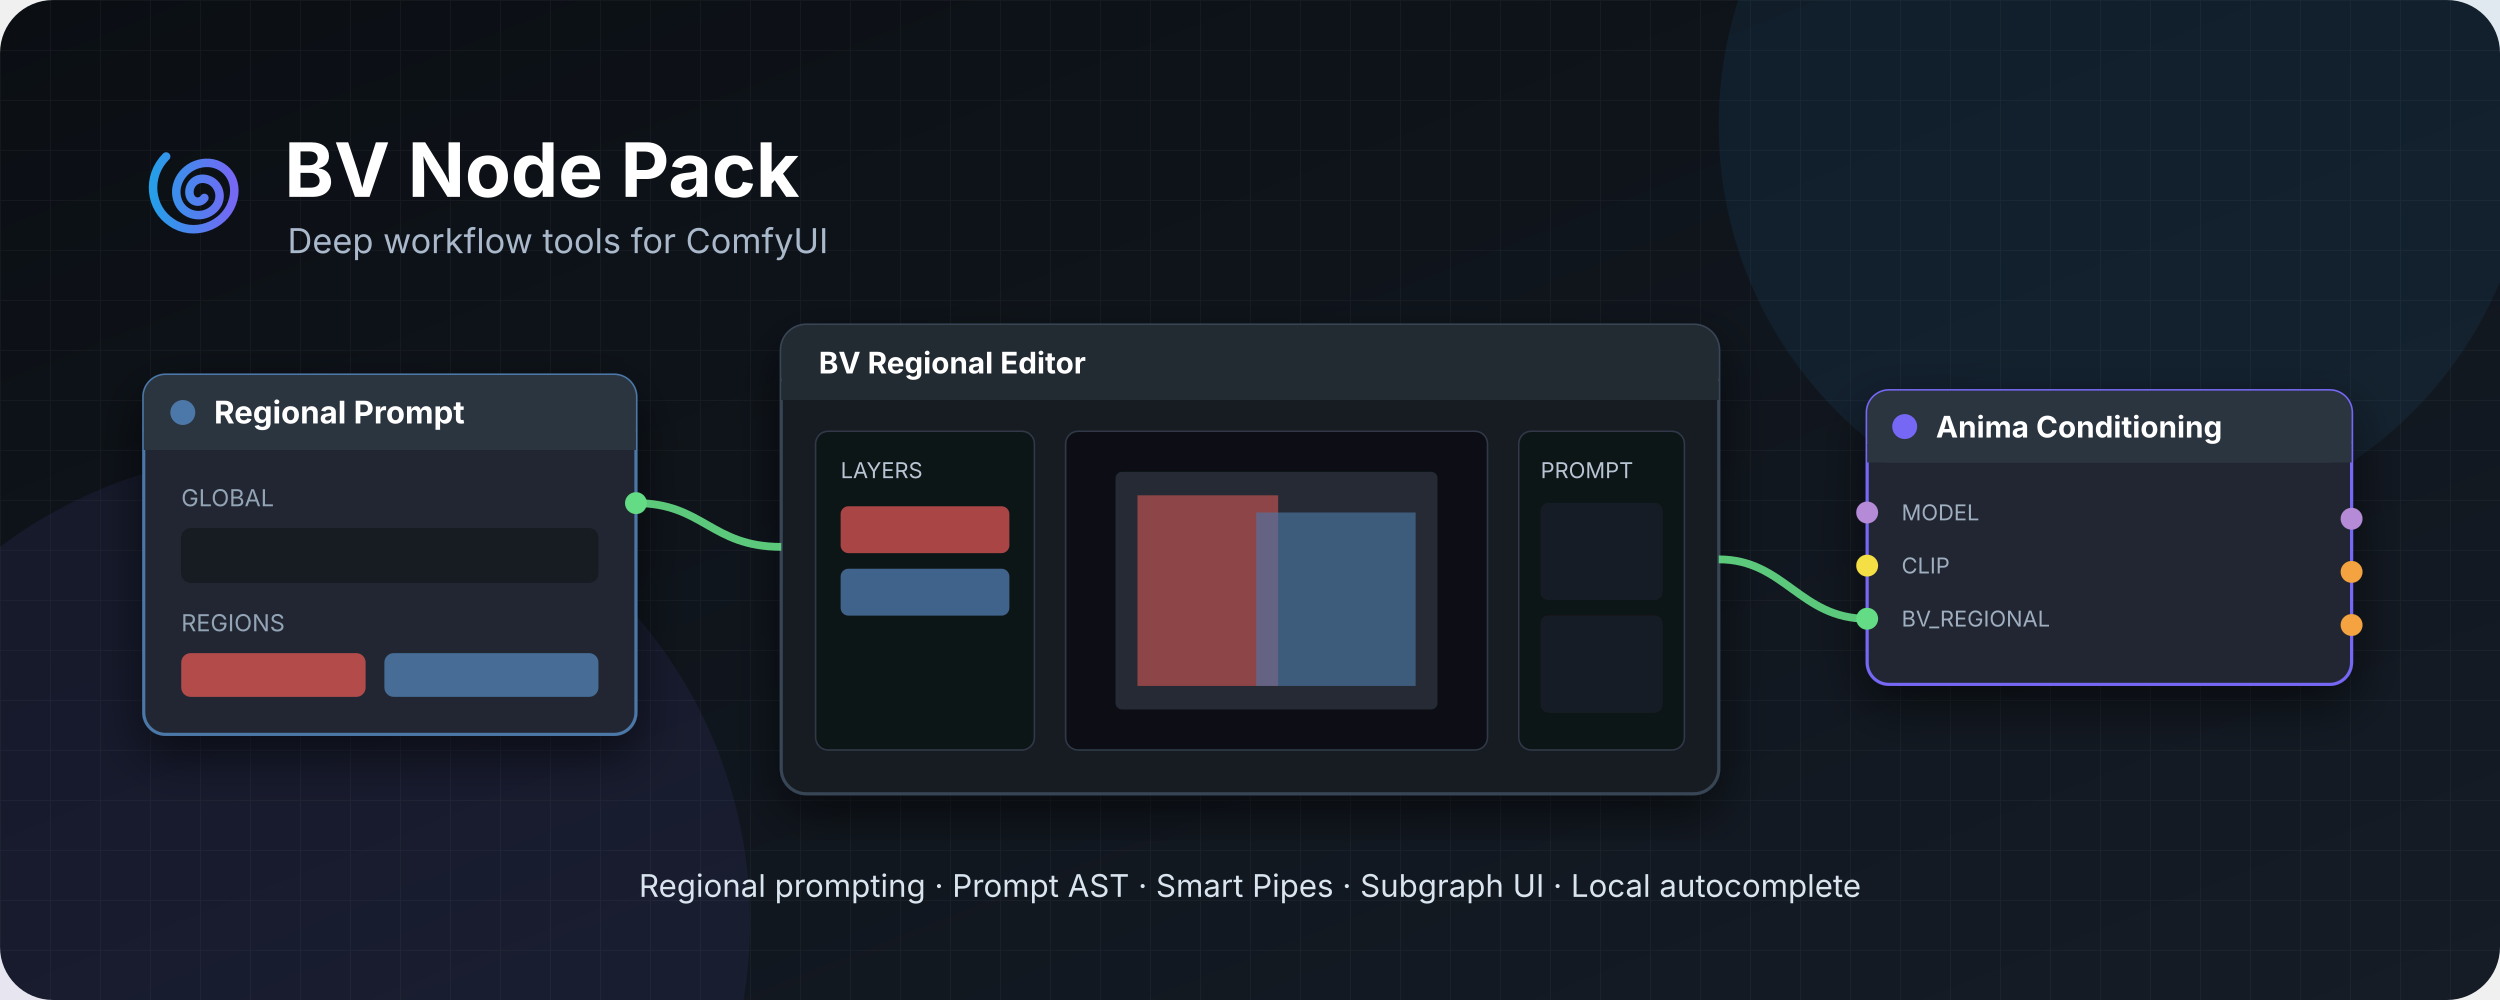
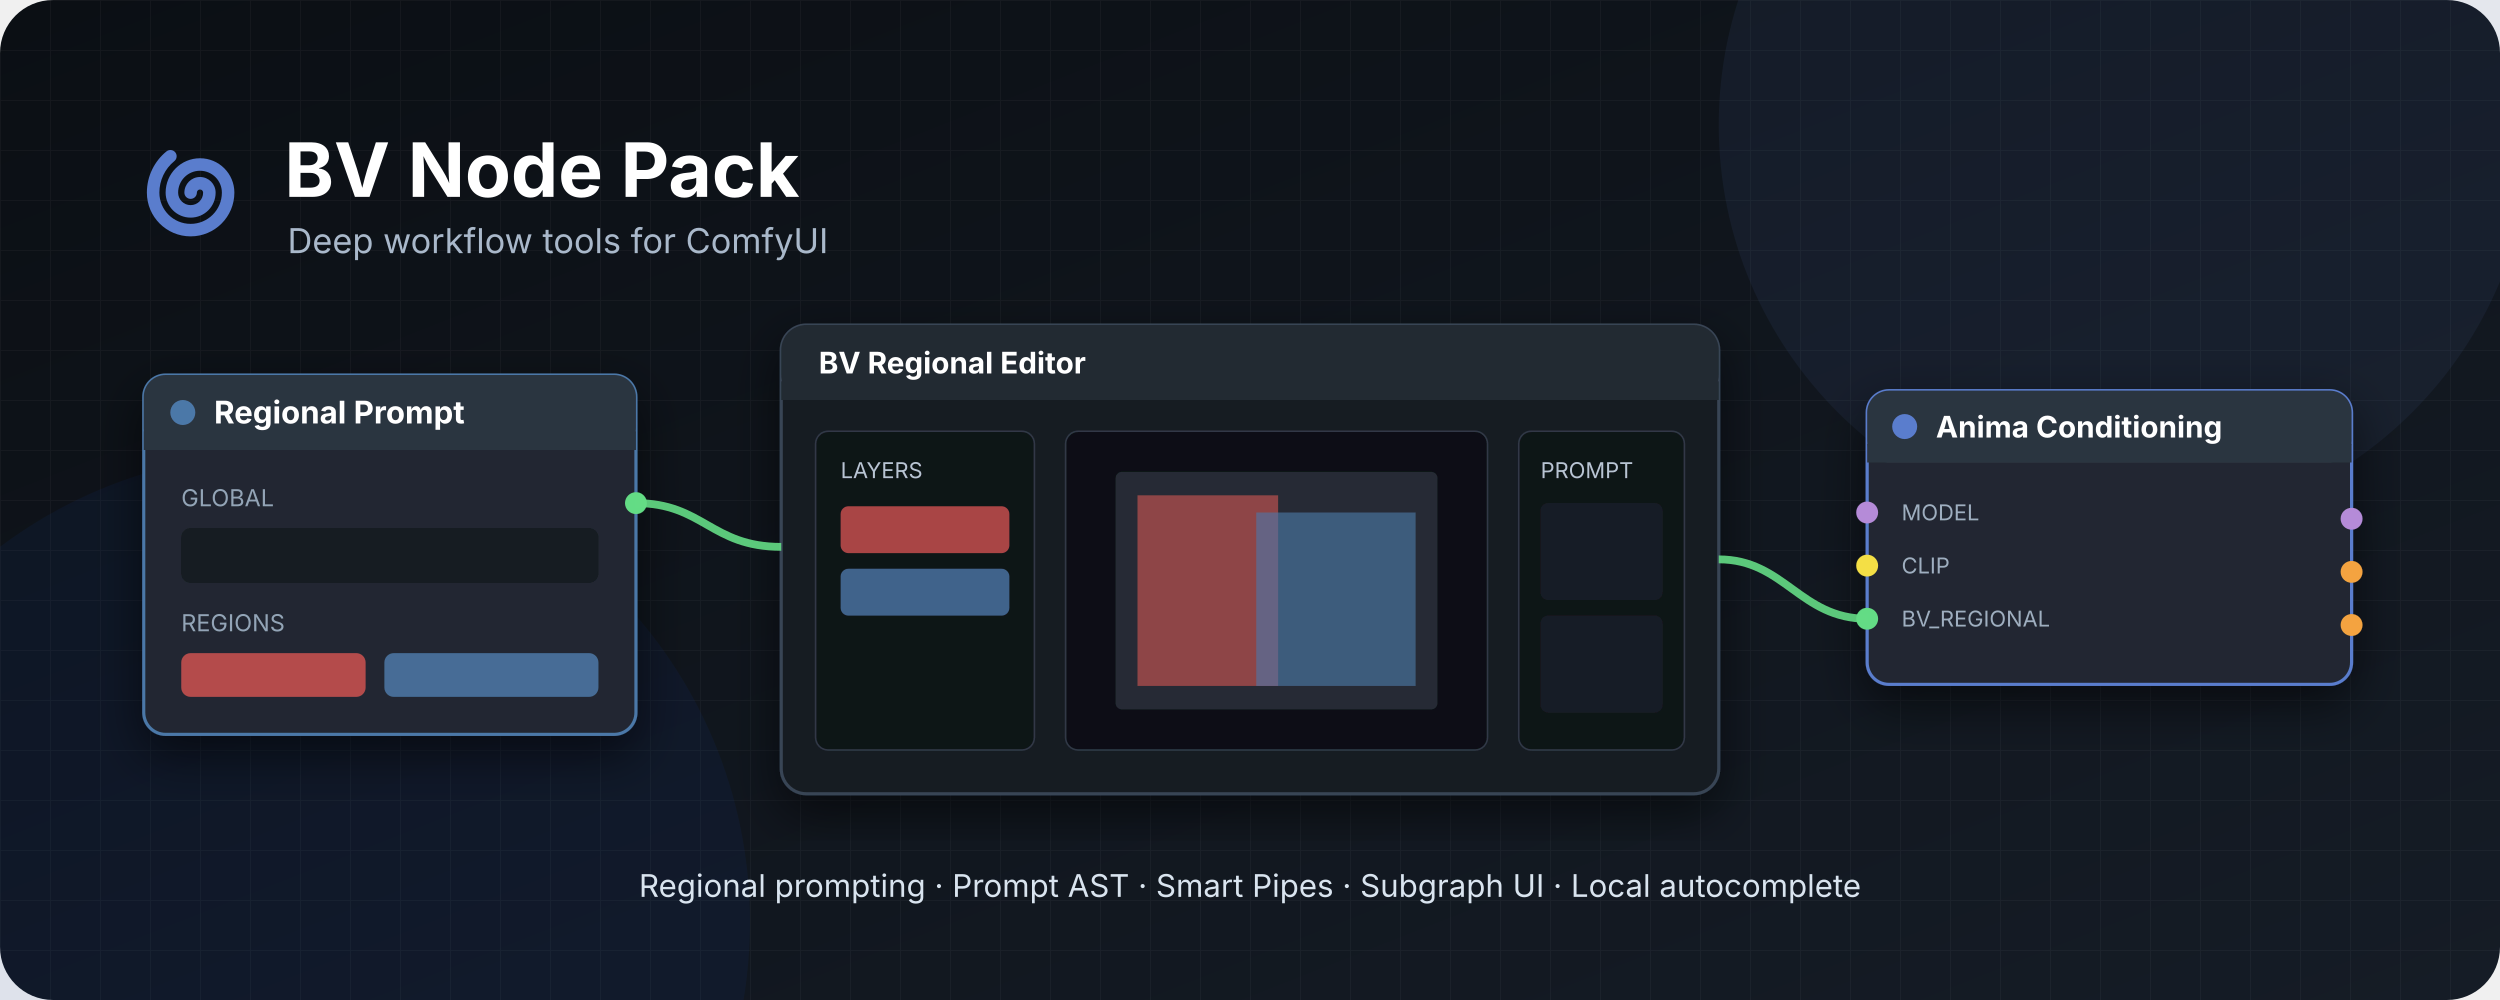
<svg xmlns="http://www.w3.org/2000/svg" width="1600" height="640" viewBox="0 0 1600 640" role="img" aria-labelledby="title desc">
  <defs>
    <linearGradient id="bg" x1="0" y1="0" x2="1" y2="1">
      <stop stop-color="#0b0f14" />
      <stop offset="1" stop-color="#151c26" />
-     </linearGradient>
-     <linearGradient id="accent" x1="0" y1="0" x2="1" y2="0">
-       <stop stop-color="#269ee8" />
-       <stop offset="1" stop-color="#7667f5" />
    </linearGradient>
    <pattern id="grid" width="32" height="32" patternUnits="userSpaceOnUse">
      <path d="M32 0H0V32" fill="none" stroke="#ffffff" stroke-opacity=".045" />
    </pattern>
    <filter id="shadow">
      <feDropShadow dx="0" dy="12" stdDeviation="16" flood-color="#000" flood-opacity=".55" />
    </filter>
  </defs>
  <rect width="1600" height="640" rx="34" fill="url(#bg)" />
  <rect width="1600" height="640" rx="34" fill="url(#grid)" />
-   <circle cx="1360" cy="80" r="260" fill="#269ee8" opacity=".08" />
-   <circle cx="180" cy="590" r="300" fill="#7667f5" opacity=".08" />
+   <circle cx="1360" cy="80" r="260" fill="#5A7DCD" opacity=".08" />
+   <circle cx="180" cy="590" r="300" fill="#1345B7" opacity=".08" />
  <g font-family="Inter,Segoe UI,Arial,sans-serif">
    <g transform="translate(90 92)">
-       <path d="M24 12C5 31 9 61 29 74C49 88 78 78 86 56C94 34 79 17 61 18C43 19 31 35 34 50C37 66 55 72 67 63C79 54 75 38 64 34C53 30 45 38 46 47C47 55 56 57 60 51" transform="scale(.68)" fill="none" stroke="url(#accent)" stroke-width="8" stroke-linecap="round" stroke-linejoin="round" />
+       <path d="M11.08 2.736a2 2 0 0 1-.286 2.814A12.99 12.99 0 0 0 6 15.64c0 5.525 4.475 10 10 10s10-4.475 10-10a7 7 0 0 0-14 0c0 2.215 1.785 4 4 4s4-1.785 4-4c0-.555-.445-1-1-1s-1 .445-1 1a2 2 0 1 1-4 0c0-2.765 2.235-5 5-5s5 2.235 5 5c0 4.425-3.575 8-8 8s-8-3.575-8-8c0-6.075 4.925-11 11-11s11 4.925 11 11c0 7.735-6.265 14-14 14s-14-6.265-14-14C2 10.313 4.45 5.563 8.266 2.45a2 2 0 0 1 2.814.286" transform="scale(2)" fill="#5A7DCD" />
      <text x="92" y="34" fill="#fff" font-size="48" font-weight="750">BV Node Pack</text>
      <text x="94" y="70" fill="#a9b8ca" font-size="22">Deep workflow tools for ComfyUI</text>
    </g>
    <g filter="url(#shadow)">
      <g transform="translate(92 240)">
        <rect width="315" height="230" rx="14" fill="#222831" stroke="#4c78a8" stroke-width="2" />
        <rect width="315" height="48" rx="14" fill="#2b3440" />
        <rect y="36" width="315" height="12" fill="#2b3440" />
        <circle cx="25" cy="24" r="8" fill="#4c78a8" />
        <text x="45" y="31" fill="#fff" font-size="20" font-weight="650">Regional Prompt</text>
        <text x="24" y="84" fill="#93a4b7" font-size="15">GLOBAL</text>
        <rect x="24" y="98" width="267" height="35" rx="6" fill="#151a20" />
        <text x="24" y="164" fill="#93a4b7" font-size="15">REGIONS</text>
        <rect x="24" y="178" width="118" height="28" rx="6" fill="#e45756" opacity=".75" />
        <rect x="154" y="178" width="137" height="28" rx="6" fill="#4c78a8" opacity=".85" />
        <circle cx="315" cy="82" r="7" fill="#64dc85" />
      </g>
      <g transform="translate(500 208)">
        <rect width="600" height="300" rx="16" fill="#181d24" stroke="#394555" stroke-width="2" />
        <rect width="600" height="48" rx="16" fill="#232a33" />
        <rect y="36" width="600" height="12" fill="#232a33" />
        <text x="24" y="31" fill="#fff" font-size="19" font-weight="650">BV Regional Editor</text>
        <rect x="22" y="68" width="140" height="204" rx="8" fill="#101419" stroke="#303946" />
        <text x="38" y="98" fill="#b8c5d3" font-size="14">LAYERS</text>
        <rect x="38" y="116" width="108" height="30" rx="5" fill="#e45756" opacity=".72" />
        <rect x="38" y="156" width="108" height="30" rx="5" fill="#4c78a8" opacity=".8" />
        <rect x="182" y="68" width="270" height="204" rx="8" fill="#0c1015" stroke="#303946" />
        <rect x="214" y="94" width="206" height="152" rx="4" fill="#252c34" />
        <rect x="228" y="109" width="90" height="122" fill="#e45756" opacity=".55" />
        <rect x="304" y="120" width="102" height="111" fill="#4c78a8" opacity=".62" />
        <rect x="472" y="68" width="106" height="204" rx="8" fill="#101419" stroke="#303946" />
        <text x="486" y="98" fill="#b8c5d3" font-size="14">PROMPT</text>
        <rect x="486" y="114" width="78" height="62" rx="5" fill="#191f27" />
        <rect x="486" y="186" width="78" height="62" rx="5" fill="#191f27" />
      </g>
      <g transform="translate(1195 250)">
-         <rect width="310" height="188" rx="14" fill="#222831" stroke="#7667f5" stroke-width="2" />
+         <rect width="310" height="188" rx="14" fill="#222831" stroke="#5A7DCD" stroke-width="2" />
        <rect width="310" height="46" rx="14" fill="#2b3440" />
        <rect y="34" width="310" height="12" fill="#2b3440" />
-         <circle cx="24" cy="23" r="8" fill="#7667f5" />
+         <circle cx="24" cy="23" r="8" fill="#5A7DCD" />
        <text x="44" y="30" fill="#fff" font-size="19" font-weight="650">Anima Conditioning</text>
        <text x="22" y="83" fill="#9faec0" font-size="14">MODEL</text>
        <circle cx="0" cy="78" r="7" fill="#b58bd8" />
        <text x="22" y="117" fill="#9faec0" font-size="14">CLIP</text>
        <circle cx="0" cy="112" r="7" fill="#f4df45" />
        <text x="22" y="151" fill="#9faec0" font-size="14">BV_REGIONAL</text>
        <circle cx="0" cy="146" r="7" fill="#64dc85" />
        <circle cx="310" cy="82" r="7" fill="#b58bd8" />
        <circle cx="310" cy="116" r="7" fill="#f4a340" />
        <circle cx="310" cy="150" r="7" fill="#f4a340" />
      </g>
    </g>
    <path d="M407 322C450 322 455 350 500 350" fill="none" stroke="#64dc85" stroke-width="5" opacity=".9" />
    <path d="M1100 358C1142 358 1152 396 1195 396" fill="none" stroke="#64dc85" stroke-width="5" opacity=".9" />
    <text x="800" y="574" text-anchor="middle" fill="#d9e4ef" font-size="20">Regional prompting · Prompt AST · Smart Pipes · Subgraph UI · Local autocomplete</text>
  </g>
</svg>
